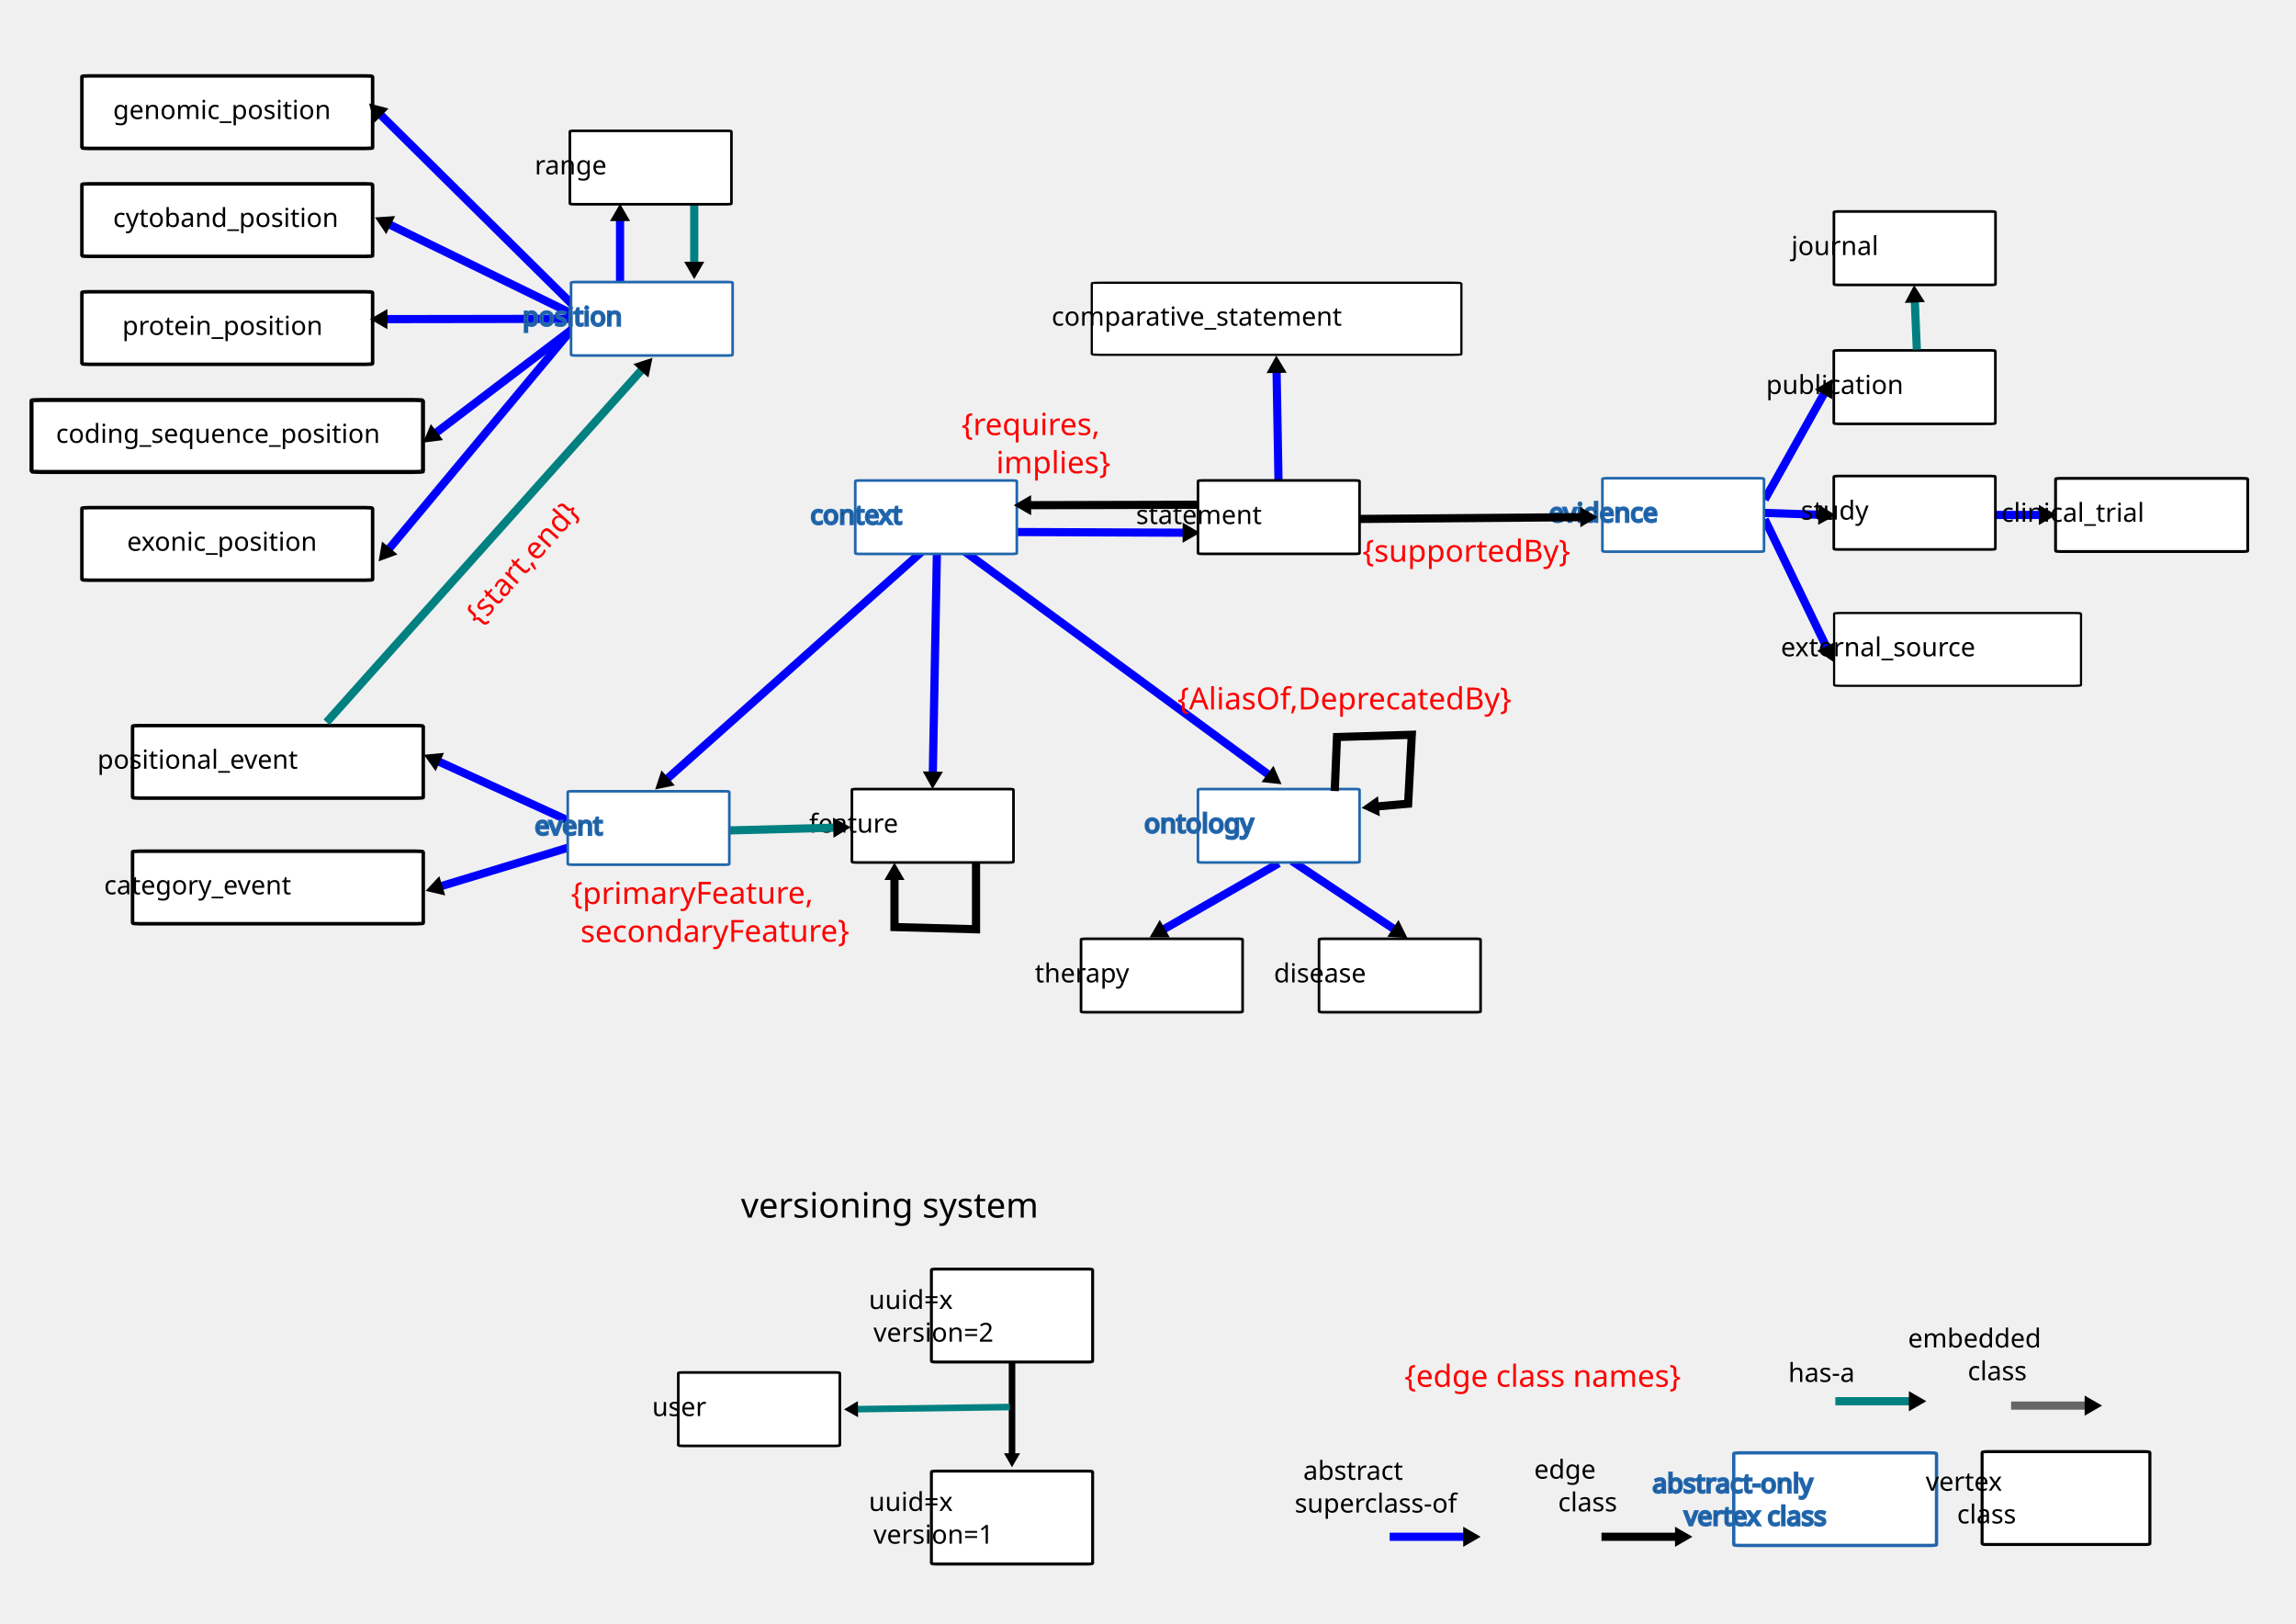
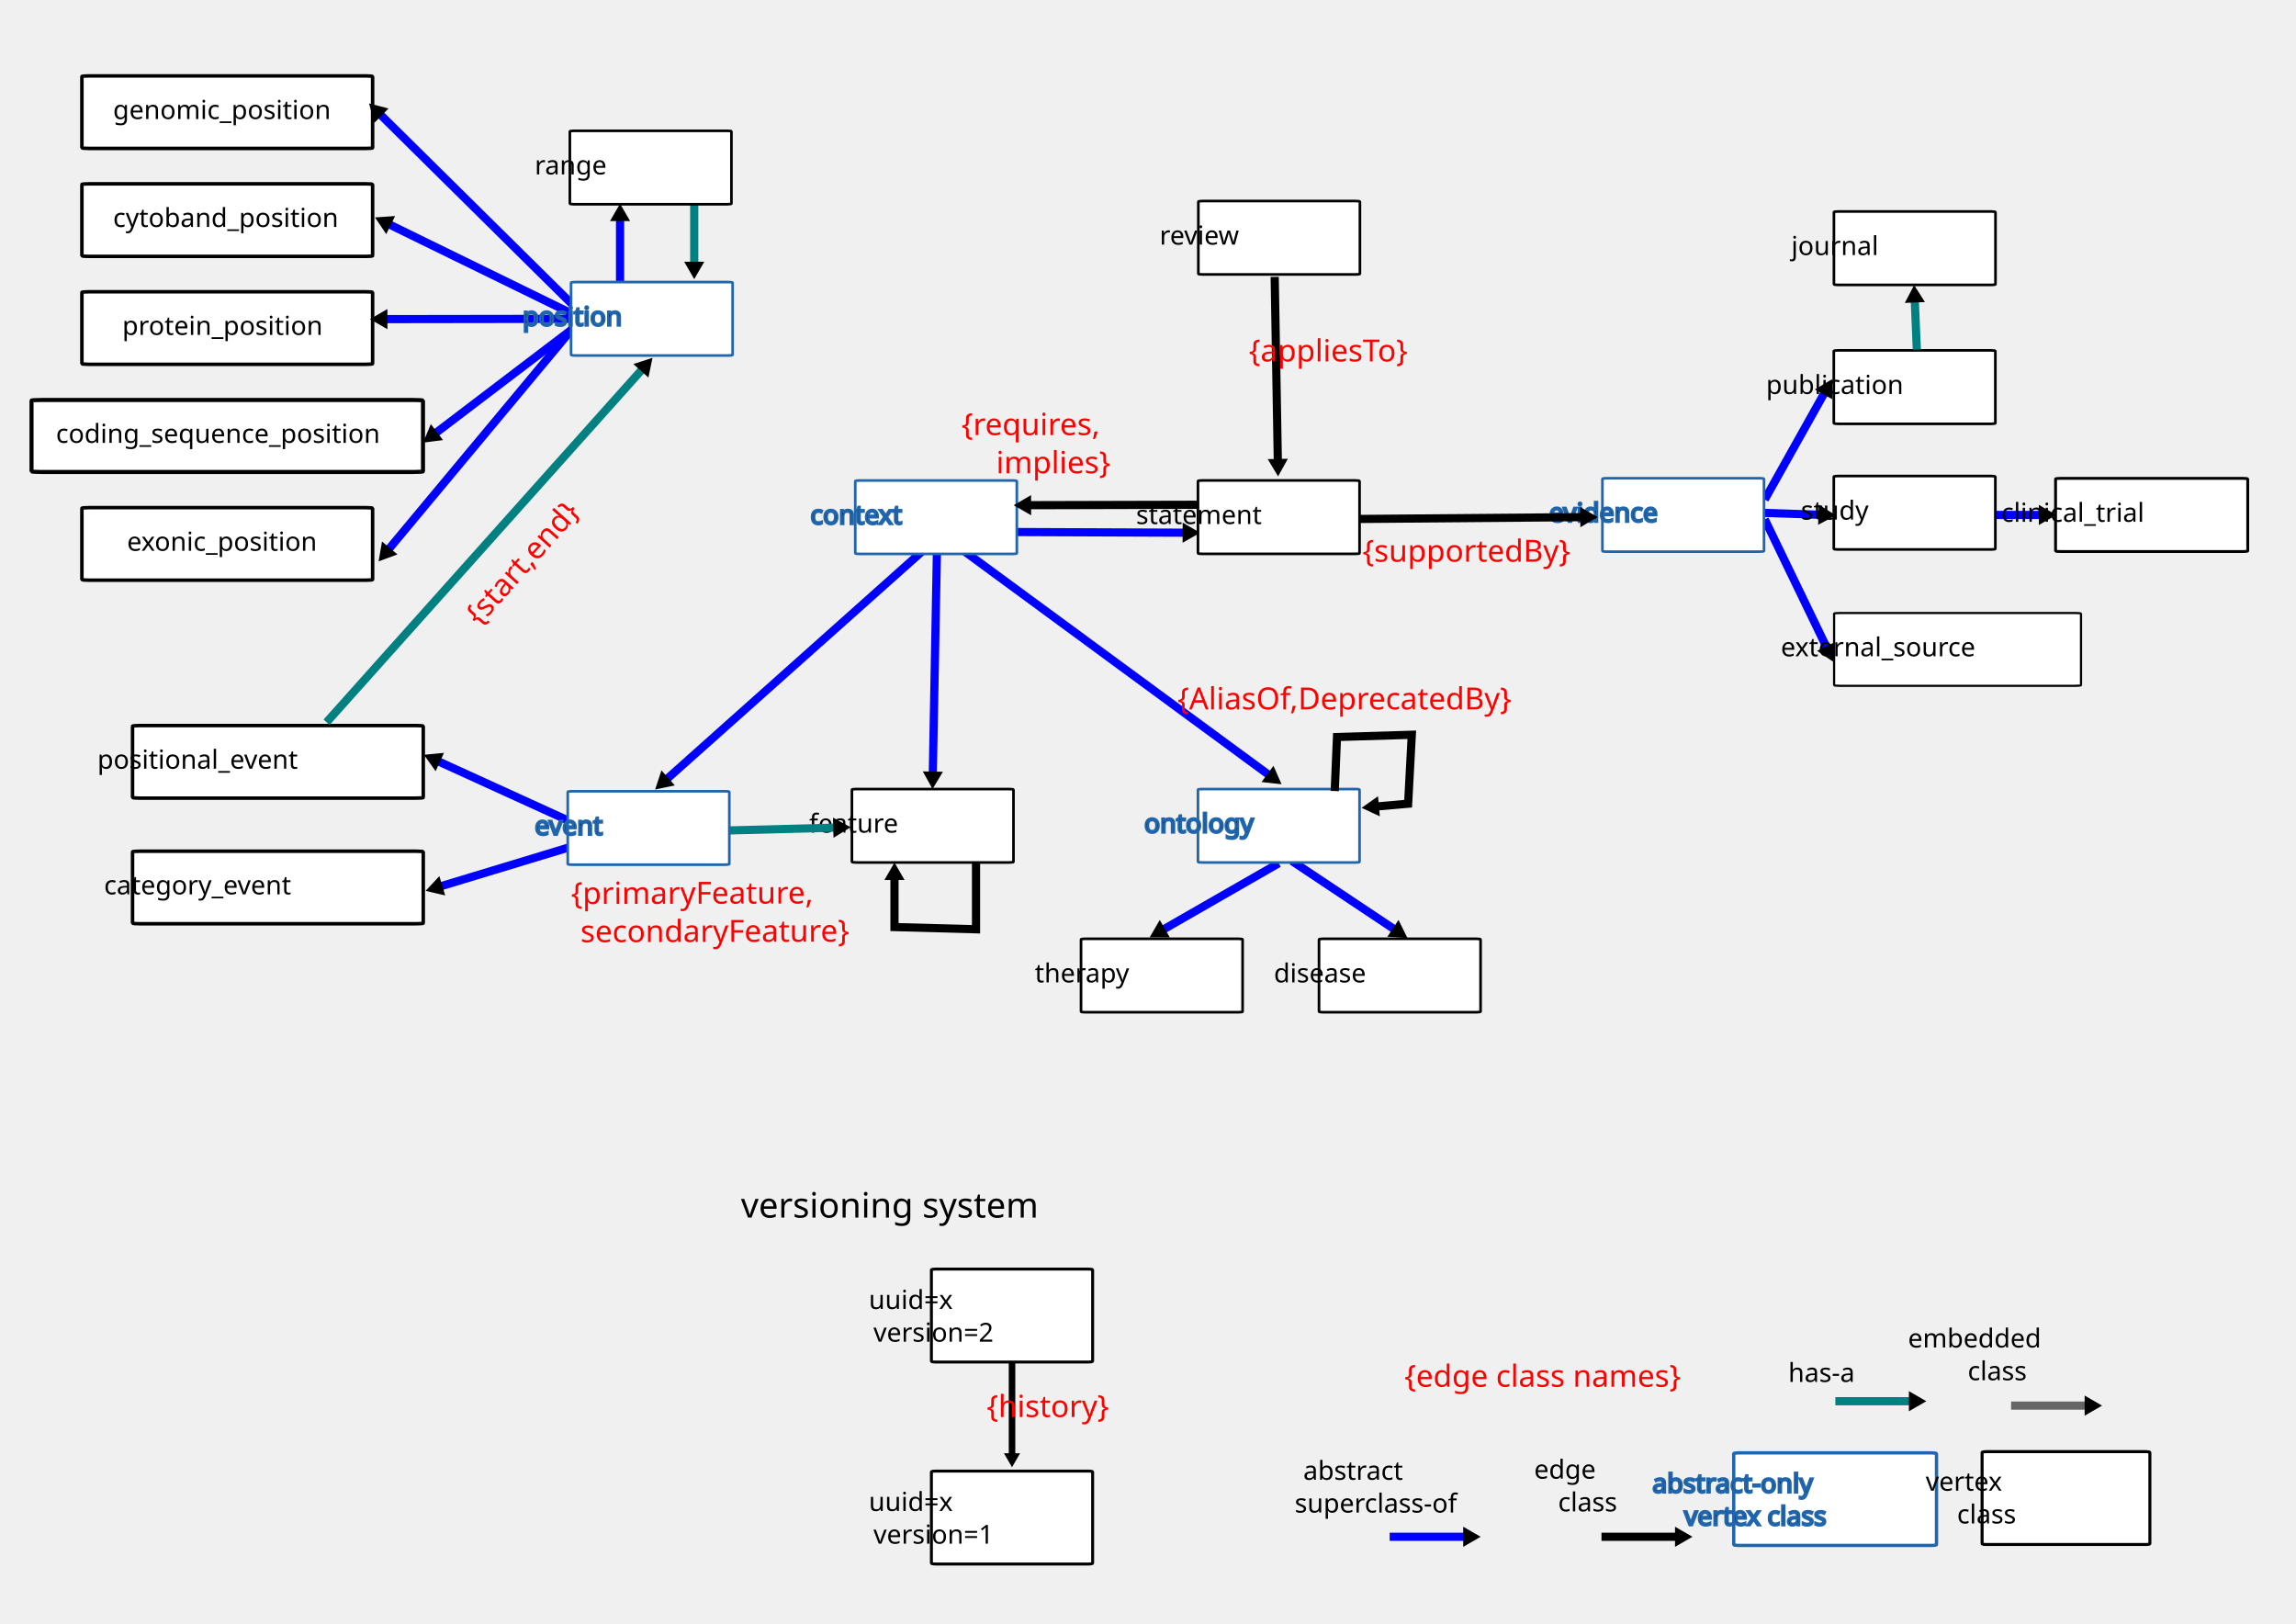
<svg xmlns="http://www.w3.org/2000/svg" width="1052.362" height="744.094" id="svg2" version="1.1">
  <defs id="defs4">
    <marker orient="auto" refY="0.0" refX="0.0" id="TriangleOutS" style="overflow:visible">
      <path id="path3941" d="M 5.77,0.0 L -2.88,5.0 L -2.88,-5.0 L 5.77,0.0 z " style="fill-rule:evenodd;stroke:#000000;stroke-width:1.0pt;marker-start:none" transform="scale(0.2)" />
    </marker>
    <marker orient="auto" refY="0.0" refX="0.0" id="SemiCircleIn" style="overflow:visible">
      <path id="path3971" d="M -0.375,-0.046 C -0.375,2.714 1.865,4.954 4.625,4.954 L 4.625,-5.046 C 1.865,-5.046 -0.375,-2.806 -0.375,-0.046 z " style="fill-rule:evenodd;stroke:#000000;stroke-width:1.0pt;marker-start:none;marker-end:none" transform="scale(0.6)" />
    </marker>
    <marker orient="auto" refY="0.0" refX="0.0" id="TriangleOutM" style="overflow:visible">
      <path id="path3938" d="M 5.77,0.0 L -2.88,5.0 L -2.88,-5.0 L 5.77,0.0 z " style="fill-rule:evenodd;stroke:#000000;stroke-width:1.0pt;marker-start:none" transform="scale(0.4)" />
    </marker>
    <marker orient="auto" refY="0.0" refX="0.0" id="Arrow1Mend" style="overflow:visible;">
      <path id="path3801" d="M 0.0,0.0 L 5.0,-5.0 L -12.5,0.0 L 5.0,5.0 L 0.0,0.0 z " style="fill-rule:evenodd;stroke:#000000;stroke-width:1.0pt;marker-start:none;" transform="scale(0.4) rotate(180) translate(10,0)" />
    </marker>
    <marker orient="auto" refY="0.0" refX="0.0" id="Arrow1Send" style="overflow:visible;">
      <path id="path3807" d="M 0.0,0.0 L 5.0,-5.0 L -12.5,0.0 L 5.0,5.0 L 0.0,0.0 z " style="fill-rule:evenodd;stroke:#000000;stroke-width:1.0pt;marker-start:none;" transform="scale(0.2) rotate(180) translate(6,0)" />
    </marker>
    <marker orient="auto" refY="0.0" refX="0.0" id="Arrow1Lend" style="overflow:visible;">
      <path id="path3795" d="M 0.0,0.0 L 5.0,-5.0 L -12.5,0.0 L 5.0,5.0 L 0.0,0.0 z " style="fill-rule:evenodd;stroke:#000000;stroke-width:1.0pt;marker-start:none;" transform="scale(0.8) rotate(180) translate(12.5,0)" />
    </marker>
    <marker orient="auto" refY="0" refX="0" id="TriangleOutS-6" style="overflow:visible">
      <path id="path3941-4" d="M 5.77,0 -2.88,5 -2.88,-5 5.77,0 z" style="fill-rule:evenodd;stroke:#000000;stroke-width:1pt;marker-start:none" transform="scale(0.2,0.2)" />
    </marker>
    <marker orient="auto" refY="0" refX="0" id="TriangleOutS-6-0" style="overflow:visible">
      <path id="path3941-4-9" d="M 5.77,0 -2.88,5 -2.88,-5 5.77,0 z" style="fill-rule:evenodd;stroke:#000000;stroke-width:1pt;marker-start:none" transform="scale(0.2,0.2)" />
    </marker>
    <marker orient="auto" refY="0" refX="0" id="TriangleOutS-6-4" style="overflow:visible">
      <path id="path3941-4-2" d="M 5.77,0 -2.88,5 -2.88,-5 5.77,0 z" style="fill-rule:evenodd;stroke:#000000;stroke-width:1pt;marker-start:none" transform="scale(0.2,0.2)" />
    </marker>
    <marker orient="auto" refY="0" refX="0" id="TriangleOutS-5" style="overflow:visible">
      <path id="path3941-9" d="M 5.77,0 -2.88,5 -2.88,-5 5.77,0 z" style="fill-rule:evenodd;stroke:#000000;stroke-width:1pt;marker-start:none" transform="scale(0.2,0.2)" />
    </marker>
    <marker orient="auto" refY="0" refX="0" id="marker9610" style="overflow:visible">
      <path id="path9612" d="M 5.77,0 -2.88,5 -2.88,-5 5.77,0 z" style="fill-rule:evenodd;stroke:#000000;stroke-width:1pt;marker-start:none" transform="scale(0.2,0.2)" />
    </marker>
    <marker orient="auto" refY="0" refX="0" id="TriangleOutS-1" style="overflow:visible">
      <path id="path3941-3" d="M 5.77,0 -2.88,5 -2.88,-5 5.77,0 z" style="fill-rule:evenodd;stroke:#000000;stroke-width:1pt;marker-start:none" transform="scale(0.2,0.2)" />
    </marker>
    <marker orient="auto" refY="0" refX="0" id="TriangleOutS-7" style="overflow:visible">
      <path id="path3941-1" d="M 5.77,0 -2.88,5 -2.88,-5 5.77,0 z" style="fill-rule:evenodd;stroke:#000000;stroke-width:1pt;marker-start:none" transform="scale(0.2,0.2)" />
    </marker>
  </defs>
  <g id="layer1" transform="translate(0,-308.2677)">
    <path style="fill:none;stroke:#000000;stroke-width:3.75;stroke-linecap:butt;stroke-linejoin:miter;stroke-miterlimit:4;stroke-opacity:1;stroke-dasharray:none;marker-end:url(#TriangleOutS-6)" d="M 447.357,695.738 447.357,734.124 409.982,733.113 409.982,708.87" id="path8508" />
    <path style="fill:none;stroke:#0000ff;stroke-width:3.75;stroke-linecap:butt;stroke-linejoin:miter;stroke-miterlimit:4;stroke-opacity:1;stroke-dasharray:none;marker-end:url(#TriangleOutS)" d="M 262.97,452.438 176.674,410.256" id="path3750" />
    <path style="fill:none;stroke:#0000ff;stroke-width:3.75;stroke-linecap:butt;stroke-linejoin:miter;stroke-miterlimit:4;stroke-opacity:1;stroke-dasharray:none;marker-end:url(#TriangleOutS)" d="M 269.873,453.342 198.152,507.89" id="path3752" />
    <path style="fill:none;stroke:#0000ff;stroke-width:3.75;stroke-linecap:butt;stroke-linejoin:miter;stroke-miterlimit:4;stroke-opacity:1;stroke-dasharray:none;marker-end:url(#TriangleOutS)" d="M 267.853,452.332 176.939,561.428" id="path3754" />
    <g id="g3622" transform="translate(-7.980412,-26.26383)">
      <rect ry="0.285" rx="3.342" y="369.309" x="45.518" height="33.25" width="133.25" id="rect2816" style="fill:#ffffff;fill-opacity:1;stroke:#000000;stroke-width:1.608;stroke-linejoin:round;stroke-miterlimit:4;stroke-opacity:1;stroke-dasharray:none;stroke-dashoffset:0" />
      <text id="text3590" y="389.077" x="59.804" style="font-size:40px;font-style:normal;font-weight:normal;fill:#000000;fill-opacity:1;stroke:none;font-family:sans;-inkscape-font-specification:sans" xml:space="preserve">
        <tspan style="font-size:12px" y="389.077" x="59.804" id="tspan3592">genomic_position</tspan>
      </text>
    </g>
    <g transform="translate(-7.980412,23.2004)" id="g3622-2">
      <rect ry="0.285" rx="3.342" y="369.309" x="45.518" height="33.25" width="133.25" id="rect2816-7" style="fill:#ffffff;fill-opacity:1;stroke:#000000;stroke-width:1.608;stroke-linejoin:round;stroke-miterlimit:4;stroke-opacity:1;stroke-dasharray:none;stroke-dashoffset:0" />
      <text id="text3590-4" y="389.077" x="59.804" style="font-size:40px;font-style:normal;font-weight:normal;fill:#000000;fill-opacity:1;stroke:none;font-family:sans;-inkscape-font-specification:sans" xml:space="preserve">
        <tspan style="font-size:12px" y="389.077" x="59.804" id="tspan3592-4">cytoband_position</tspan>
      </text>
    </g>
    <g transform="translate(-7.980412,72.66463)" id="g3622-2-7">
      <rect ry="0.285" rx="3.342" y="369.309" x="45.518" height="33.25" width="133.25" id="rect2816-7-2" style="fill:#ffffff;fill-opacity:1;stroke:#000000;stroke-width:1.608;stroke-linejoin:round;stroke-miterlimit:4;stroke-opacity:1;stroke-dasharray:none;stroke-dashoffset:0" />
      <text id="text3590-4-9" y="389.077" x="64.02" style="font-size:40px;font-style:normal;font-weight:normal;fill:#000000;fill-opacity:1;stroke:none;font-family:sans;-inkscape-font-specification:sans" xml:space="preserve">
        <tspan style="font-size:12px" y="389.077" x="64.02" id="tspan3592-4-3">protein_position</tspan>
      </text>
    </g>
    <g transform="translate(-31.1947,122.1289)" id="g3622-2-0">
      <rect ry="0.283" rx="4.5" y="369.434" x="45.644" height="32.999" width="179.427" id="rect2816-7-5" style="fill:#ffffff;fill-opacity:1;stroke:#000000;stroke-width:1.858;stroke-linejoin:round;stroke-miterlimit:4;stroke-opacity:1;stroke-dasharray:none;stroke-dashoffset:0" />
      <text id="text3590-4-3" y="389.077" x="56.839" style="font-size:40px;font-style:normal;font-weight:normal;fill:#000000;fill-opacity:1;stroke:none;font-family:sans;-inkscape-font-specification:sans" xml:space="preserve">
        <tspan style="font-size:12px" y="389.077" x="56.839" id="tspan3592-4-8">coding_sequence_position</tspan>
      </text>
    </g>
    <g transform="translate(-7.980412,171.5932)" id="g3622-2-5">
      <rect ry="0.285" rx="3.342" y="369.309" x="45.518" height="33.25" width="133.25" id="rect2816-7-1" style="fill:#ffffff;fill-opacity:1;stroke:#000000;stroke-width:1.608;stroke-linejoin:round;stroke-miterlimit:4;stroke-opacity:1;stroke-dasharray:none;stroke-dashoffset:0" />
      <text id="text3590-4-5" y="389.077" x="66.191" style="font-size:40px;font-style:normal;font-weight:normal;fill:#000000;fill-opacity:1;stroke:none;font-family:sans;-inkscape-font-specification:sans" xml:space="preserve">
        <tspan style="font-size:12px" y="389.077" x="66.191" id="tspan3592-4-5">exonic_position</tspan>
      </text>
    </g>
    <path style="fill:none;stroke:#0000ff;stroke-width:3.75;stroke-linecap:butt;stroke-linejoin:miter;stroke-miterlimit:4;stroke-opacity:1;stroke-dasharray:none;marker-end:url(#TriangleOutS)" d="M 266.022,454.383 C 174.907,454.515 174.907,454.515 174.907,454.515" id="path5169" />
    <path style="fill:none;stroke:#0000ff;stroke-width:3.75;stroke-linecap:butt;stroke-linejoin:miter;stroke-miterlimit:4;stroke-opacity:1;stroke-dasharray:none;marker-end:url(#TriangleOutS)" d="M 262.843,448.291 C 172.939,359.398 172.939,359.398 172.939,359.398" id="path5171" />
    <path style="fill:none;stroke:#0000ff;stroke-width:3.75;stroke-linecap:butt;stroke-linejoin:miter;stroke-miterlimit:4;stroke-opacity:1;stroke-dasharray:none;marker-end:url(#TriangleOutS)" d="M 284.198,443.29 284.198,406.924" id="path5947" />
    <path style="fill:#000000;stroke:#008080;stroke-width:3.75;stroke-linecap:butt;stroke-linejoin:miter;stroke-miterlimit:4;stroke-opacity:1;stroke-dasharray:none;marker-end:url(#TriangleOutS)" d="M 318.198,394.494 318.198,430.86" id="path5947-3" />
    <g id="g3622-7-7" transform="translate(215.875,-0.89134)">
      <rect ry="0.289" rx="1.857" y="369.108" x="45.317" height="33.651" width="74.052" id="rect2816-0-2" style="fill:#ffffff;fill-opacity:1;stroke:#000000;stroke-width:1.206;stroke-linejoin:round;stroke-miterlimit:4;stroke-opacity:1;stroke-dasharray:none;stroke-dashoffset:0" />
      <text id="text3590-6-3" y="389.077" x="82.106" style="font-size:40px;font-style:normal;font-weight:normal;fill:#000000;fill-opacity:1;stroke:none;font-family:sans;-inkscape-font-specification:sans" xml:space="preserve">
        <tspan style="font-size:12px;text-align:center;text-anchor:middle" y="389.077" x="82.106" id="tspan3592-5-5">range</tspan>
      </text>
    </g>
    <g id="g3622-7" transform="translate(216.4207,68.41828)" style="stroke:#2166ac">
      <rect ry="0.289" rx="1.857" y="369.108" x="45.317" height="33.651" width="74.052" id="rect2816-0" style="fill:#ffffff;fill-opacity:1;stroke:#2166ac;stroke-width:1.206;stroke-linejoin:round;stroke-miterlimit:4;stroke-opacity:1;stroke-dasharray:none;stroke-dashoffset:0" />
      <text id="text3590-6" y="389.077" x="82.314" style="font-size:40px;font-style:normal;font-weight:normal;fill:#000000;fill-opacity:1;stroke:#2166ac;font-family:sans;-inkscape-font-specification:sans" xml:space="preserve">
        <tspan style="font-size:12px;text-align:center;text-anchor:middle;stroke:#2166ac" y="389.077" x="82.314" id="tspan3592-5">position</tspan>
      </text>
    </g>
    <g id="g3622-7-9" transform="translate(345.1542,300.7534)">
      <rect ry="0.289" rx="1.857" y="369.108" x="45.317" height="33.651" width="74.052" id="rect2816-0-6" style="fill:#ffffff;fill-opacity:1;stroke:#000000;stroke-width:1.206;stroke-linejoin:round;stroke-miterlimit:4;stroke-opacity:1;stroke-dasharray:none;stroke-dashoffset:0" />
      <text id="text3590-6-9" y="389.077" x="82.513" style="font-size:40px;font-style:normal;font-weight:normal;fill:#000000;fill-opacity:1;stroke:none;font-family:sans;-inkscape-font-specification:sans" xml:space="preserve">
        <tspan style="font-size:12px;text-align:center;text-anchor:middle" y="389.077" x="82.513" id="tspan3592-5-2">feature</tspan>
      </text>
    </g>
-     <g id="g3622-7-9-6-1" transform="translate(265.5682,568.1149)">
-       <rect ry="0.289" rx="1.857" y="369.108" x="45.317" height="33.651" width="74.052" id="rect2816-0-6-8-4" style="fill:#ffffff;fill-opacity:1;stroke:#000000;stroke-width:1.206;stroke-linejoin:round;stroke-miterlimit:4;stroke-opacity:1;stroke-dasharray:none;stroke-dashoffset:0" />
-       <text id="text3590-6-9-5-6" y="389.077" x="82.159" style="font-size:40px;font-style:normal;font-weight:normal;fill:#000000;fill-opacity:1;stroke:none;font-family:sans;-inkscape-font-specification:sans" xml:space="preserve">
-         <tspan style="font-size:12px;text-align:center;text-anchor:middle" y="389.077" x="82.159" id="tspan3592-5-2-6-2">user</tspan>
-       </text>
-     </g>
    <g id="g3622-7-9-6-1-5-3-1" transform="translate(559.2457,369.3828)">
      <rect ry="0.289" rx="1.857" y="369.108" x="45.317" height="33.651" width="74.052" id="rect2816-0-6-8-4-2-0-8" style="fill:#ffffff;fill-opacity:1;stroke:#000000;stroke-width:1.206;stroke-linejoin:round;stroke-miterlimit:4;stroke-opacity:1;stroke-dasharray:none;stroke-dashoffset:0" />
      <text id="text3590-6-9-5-6-0-3-4" y="389.077" x="82.159" style="font-size:40px;font-style:normal;font-weight:normal;fill:#000000;fill-opacity:1;stroke:none;font-family:sans;-inkscape-font-specification:sans" xml:space="preserve">
        <tspan style="font-size:12px;text-align:center;text-anchor:middle" y="389.077" x="82.159" id="tspan3592-5-2-6-2-7-7-7">disease</tspan>
      </text>
    </g>
    <g id="g3622-7-9-6-1-5-3-3" transform="translate(450.1695,369.3828)">
      <rect ry="0.289" rx="1.857" y="369.108" x="45.317" height="33.651" width="74.052" id="rect2816-0-6-8-4-2-0-3" style="fill:#ffffff;fill-opacity:1;stroke:#000000;stroke-width:1.206;stroke-linejoin:round;stroke-miterlimit:4;stroke-opacity:1;stroke-dasharray:none;stroke-dashoffset:0" />
      <text id="text3590-6-9-5-6-0-3-8" y="389.077" x="82.159" style="font-size:40px;font-style:normal;font-weight:normal;fill:#000000;fill-opacity:1;stroke:none;font-family:sans;-inkscape-font-specification:sans" xml:space="preserve">
        <tspan style="font-size:12px;text-align:center;text-anchor:middle" y="389.077" x="82.159" id="tspan3592-5-2-6-2-7-7-71">therapy</tspan>
-       </text>
-     </g>
-     <g id="g3622-7-9-6-1-5-4-6" transform="translate(498.2126,68.41829)">
-       <rect ry="0.284" rx="4.249" y="369.409" x="2.199" height="33.05" width="169.415" id="rect2816-0-6-8-4-2-7-8" style="fill:#ffffff;fill-opacity:1;stroke:#000000;stroke-width:1;stroke-linejoin:round;stroke-miterlimit:4;stroke-opacity:1;stroke-dasharray:none;stroke-dashoffset:0" />
-       <text id="text3590-6-9-5-6-0-9-0" y="389.077" x="86.722" style="font-size:40px;font-style:normal;font-weight:normal;fill:#000000;fill-opacity:1;stroke:none;font-family:sans;-inkscape-font-specification:sans" xml:space="preserve">
-         <tspan style="font-size:12px;text-align:center;text-anchor:middle" y="389.077" x="86.722" id="tspan3592-5-2-6-2-7-8-1">comparative_statement</tspan>
      </text>
    </g>
    <path style="fill:none;stroke:#0000ff;stroke-width:3.75;stroke-linecap:butt;stroke-linejoin:miter;stroke-miterlimit:4;stroke-opacity:1;stroke-dasharray:none;marker-end:url(#TriangleOutS-6)" d="M 806.848,543.245 836.142,544.255" id="path6603" />
    <path style="fill:none;stroke:#0000ff;stroke-width:3.75;stroke-linecap:butt;stroke-linejoin:miter;stroke-miterlimit:4;stroke-opacity:1;stroke-dasharray:none;marker-end:url(#TriangleOutS-6)" d="M 808.868,537.184 837.153,486.677" id="path6605" />
    <path style="fill:none;stroke:#0000ff;stroke-width:3.75;stroke-linecap:butt;stroke-linejoin:miter;stroke-miterlimit:4;stroke-opacity:1;stroke-dasharray:none;marker-end:url(#TriangleOutS-6)" d="M 808.868,546.276 838.163,606.885" id="path6607" />
    <path style="fill:none;stroke:#0000ff;stroke-width:3.75;stroke-linecap:butt;stroke-linejoin:miter;stroke-miterlimit:4;stroke-opacity:1;stroke-dasharray:none;marker-end:url(#TriangleOutS-6)" d="M 911.904,544.255 937.158,544.255" id="path6609" />
    <g id="g3622-7-9-6-1-5-4-8-8" transform="translate(795.1949,99.73302)">
      <rect ry="0.289" rx="1.857" y="369.108" x="45.317" height="33.651" width="74.052" id="rect2816-0-6-8-4-2-7-4-3" style="fill:#ffffff;fill-opacity:1;stroke:#000000;stroke-width:1.206;stroke-linejoin:round;stroke-miterlimit:4;stroke-opacity:1;stroke-dasharray:none;stroke-dashoffset:0" />
      <text id="text3590-6-9-5-6-0-9-6-5" y="389.077" x="82.159" style="font-size:40px;font-style:normal;font-weight:normal;fill:#000000;fill-opacity:1;stroke:none;font-family:sans;-inkscape-font-specification:sans" xml:space="preserve">
        <tspan style="font-size:12px;text-align:center;text-anchor:middle" y="389.077" x="82.159" id="tspan3592-5-2-6-2-7-8-9-0">publication</tspan>
      </text>
    </g>
    <g id="g3622-7-9-6-1-5-4-8-8-6" transform="translate(795.1949,157.3117)">
      <rect ry="0.289" rx="1.857" y="369.108" x="45.317" height="33.651" width="74.052" id="rect2816-0-6-8-4-2-7-4-3-0" style="fill:#ffffff;fill-opacity:1;stroke:#000000;stroke-width:1.206;stroke-linejoin:round;stroke-miterlimit:4;stroke-opacity:1;stroke-dasharray:none;stroke-dashoffset:0" />
      <text id="text3590-6-9-5-6-0-9-6-5-4" y="389.077" x="82.159" style="font-size:40px;font-style:normal;font-weight:normal;fill:#000000;fill-opacity:1;stroke:none;font-family:sans;-inkscape-font-specification:sans" xml:space="preserve">
        <tspan style="font-size:12px;text-align:center;text-anchor:middle" y="389.077" x="82.159" id="tspan3592-5-2-6-2-7-8-9-0-3">study</tspan>
      </text>
    </g>
    <g id="g3622-7-9-6-1-5-4-8-8-8" transform="translate(904.2711,158.3219)">
      <rect ry="0.288" rx="2.209" y="369.161" x="37.887" height="33.544" width="88.087" id="rect2816-0-6-8-4-2-7-4-3-8" style="fill:#ffffff;fill-opacity:1;stroke:#000000;stroke-width:1.313;stroke-linejoin:round;stroke-miterlimit:4;stroke-opacity:1;stroke-dasharray:none;stroke-dashoffset:0" />
      <text id="text3590-6-9-5-6-0-9-6-5-8" y="389.077" x="82.159" style="font-size:40px;font-style:normal;font-weight:normal;fill:#000000;fill-opacity:1;stroke:none;font-family:sans;-inkscape-font-specification:sans" xml:space="preserve">
        <tspan style="font-size:12px;text-align:center;text-anchor:middle" y="389.077" x="82.159" id="tspan3592-5-2-6-2-7-8-9-0-1">clinical_trial</tspan>
      </text>
    </g>
    <g id="g3622-7-9-6-1-5-4-8-8-4" transform="translate(795.1949,219.9412)">
      <rect ry="0.286" rx="2.838" y="369.247" x="45.456" height="33.373" width="113.17" id="rect2816-0-6-8-4-2-7-4-3-2" style="fill:#ffffff;fill-opacity:1;stroke:#000000;stroke-width:1;stroke-linejoin:round;stroke-miterlimit:4;stroke-opacity:1;stroke-dasharray:none;stroke-dashoffset:0" />
      <text id="text3590-6-9-5-6-0-9-6-5-7" y="389.077" x="102.018" style="font-size:40px;font-style:normal;font-weight:normal;fill:#000000;fill-opacity:1;stroke:none;font-family:sans;-inkscape-font-specification:sans" xml:space="preserve">
        <tspan style="font-size:12px;text-align:center;text-anchor:middle" y="389.077" x="102.018" id="tspan3592-5-2-6-2-7-8-9-0-6">external_source</tspan>
      </text>
    </g>
    <g id="g3622-7-9-6-1-5-4-8" transform="translate(689.1492,158.3219)" style="stroke:#2166ac">
      <rect ry="0.289" rx="1.857" y="369.108" x="45.317" height="33.651" width="74.052" id="rect2816-0-6-8-4-2-7-4" style="fill:#ffffff;fill-opacity:1;stroke:#2166ac;stroke-width:1.206;stroke-linejoin:round;stroke-miterlimit:4;stroke-opacity:1;stroke-dasharray:none;stroke-dashoffset:0" />
      <text id="text3590-6-9-5-6-0-9-6" y="389.077" x="82.159" style="font-size:40px;font-style:normal;font-weight:normal;fill:#000000;fill-opacity:1;stroke:#2166ac;font-family:sans;-inkscape-font-specification:sans" xml:space="preserve">
        <tspan style="font-size:12px;text-align:center;text-anchor:middle;stroke:#2166ac" y="389.077" x="82.159" id="tspan3592-5-2-6-2-7-8-9">evidence</tspan>
      </text>
    </g>
    <path style="fill:none;stroke:#0000ff;stroke-width:3.75;stroke-linecap:butt;stroke-linejoin:miter;stroke-miterlimit:4;stroke-opacity:1;stroke-dasharray:none;marker-end:url(#TriangleOutS-6)" d="M 462.875,552.069 544.721,552.398" id="path7019" />
    <g id="g3622-7-9-6-7" transform="translate(44.81951,329.0377)">
      <rect ry="0.285" rx="3.342" y="369.309" x="15.932" height="33.25" width="133.25" id="rect2816-0-6-8-3" style="fill:#ffffff;fill-opacity:1;stroke:#000000;stroke-width:1.608;stroke-linejoin:round;stroke-miterlimit:4;stroke-opacity:1;stroke-dasharray:none;stroke-dashoffset:0" />
      <text id="text3590-6-9-5-4" y="389.077" x="82.159" style="font-size:40px;font-style:normal;font-weight:normal;fill:#000000;fill-opacity:1;stroke:none;font-family:sans;-inkscape-font-specification:sans" xml:space="preserve">
        <tspan style="font-size:12px;text-align:center;text-anchor:middle" y="389.077" x="82.159" id="tspan3592-5-2-6-3">category_event</tspan>
      </text>
    </g>
    <path style="fill:#0000ff;stroke:#0000ff;stroke-width:3.75;stroke-linecap:butt;stroke-linejoin:miter;stroke-miterlimit:4;stroke-opacity:1;stroke-dasharray:none;marker-start:none;marker-end:url(#TriangleOutS-6)" d="M 267.853,687.697 199.162,656.382" id="path7279" />
    <path style="fill:#0000ff;stroke:#0000ff;stroke-width:3.75;stroke-linecap:butt;stroke-linejoin:miter;stroke-miterlimit:4;stroke-opacity:1;stroke-dasharray:none;marker-start:none;marker-end:url(#TriangleOutS-6)" d="M 266.843,694.768 200.173,714.971" id="path7281" />
    <g id="g3622-7-9-6-7-3" transform="translate(44.81951,271.459)">
      <rect ry="0.285" rx="3.342" y="369.309" x="15.932" height="33.25" width="133.25" id="rect2816-0-6-8-3-3" style="fill:#ffffff;fill-opacity:1;stroke:#000000;stroke-width:1.608;stroke-linejoin:round;stroke-miterlimit:4;stroke-opacity:1;stroke-dasharray:none;stroke-dashoffset:0" />
      <text id="text3590-6-9-5-4-8" y="389.077" x="82.159" style="font-size:40px;font-style:normal;font-weight:normal;fill:#000000;fill-opacity:1;stroke:none;font-family:sans;-inkscape-font-specification:sans" xml:space="preserve">
        <tspan style="font-size:12px;text-align:center;text-anchor:middle" y="389.077" x="82.159" id="tspan3592-5-2-6-3-9">positional_event</tspan>
      </text>
    </g>
    <path style="fill:none;stroke:#0000ff;stroke-width:3.75;stroke-linecap:butt;stroke-linejoin:miter;stroke-miterlimit:4;stroke-opacity:1;stroke-dasharray:none;marker-end:url(#TriangleOutS-6)" d="M 425.477,558.438 304.259,666.525" id="path7900" />
    <path style="fill:none;stroke:#0000ff;stroke-width:3.75;stroke-linecap:butt;stroke-linejoin:miter;stroke-miterlimit:4;stroke-opacity:1;stroke-dasharray:none;marker-end:url(#TriangleOutS-6)" d="M 429.538,555.428 427.518,664.525" id="path7902" />
    <path style="fill:none;stroke:#0000ff;stroke-width:3.75;stroke-linecap:butt;stroke-linejoin:miter;stroke-miterlimit:4;stroke-opacity:1;stroke-dasharray:none;marker-end:url(#TriangleOutS-6)" d="M 438.65,558.438 583.102,664.504" id="path7906" />
    <path style="fill:none;stroke:#0000ff;stroke-width:3.75;stroke-linecap:butt;stroke-linejoin:miter;stroke-miterlimit:4;stroke-opacity:1;stroke-dasharray:none;marker-end:url(#TriangleOutS-6)" d="M 586.112,703.86 531.564,735.174" id="path7908" />
    <path style="fill:none;stroke:#0000ff;stroke-width:3.75;stroke-linecap:butt;stroke-linejoin:miter;stroke-miterlimit:4;stroke-opacity:1;stroke-dasharray:none;marker-end:url(#TriangleOutS-6)" d="M 592.173,702.849 640.66,735.174" id="path7910" />
    <g id="g3622-7-9-6-1-5-3" transform="translate(503.7685,300.7534)" style="stroke:#2166ac">
      <rect ry="0.289" rx="1.857" y="369.108" x="45.317" height="33.651" width="74.052" id="rect2816-0-6-8-4-2-0" style="fill:#ffffff;fill-opacity:1;stroke:#2166ac;stroke-width:1.206;stroke-linejoin:round;stroke-miterlimit:4;stroke-opacity:1;stroke-dasharray:none;stroke-dashoffset:0" />
      <text id="text3590-6-9-5-6-0-3" y="389.077" x="82.159" style="font-size:40px;font-style:normal;font-weight:normal;fill:#000000;fill-opacity:1;stroke:#2166ac;font-family:sans;-inkscape-font-specification:sans" xml:space="preserve">
        <tspan style="font-size:12px;text-align:center;text-anchor:middle;stroke:#2166ac" y="389.077" x="82.159" id="tspan3592-5-2-6-2-7-7">ontology</tspan>
      </text>
    </g>
    <g id="g3622-7-9-6-1-5" transform="translate(346.6898,159.3523)" style="stroke:#2166ac">
      <rect ry="0.289" rx="1.857" y="369.108" x="45.317" height="33.651" width="74.052" id="rect2816-0-6-8-4-2" style="fill:#ffffff;fill-opacity:1;stroke:#2166ac;stroke-width:1.206;stroke-linejoin:round;stroke-miterlimit:4;stroke-opacity:1;stroke-dasharray:none;stroke-dashoffset:0" />
      <text id="text3590-6-9-5-6-0" y="389.077" x="82.159" style="font-size:40px;font-style:normal;font-weight:normal;fill:#000000;fill-opacity:1;stroke:#2166ac;font-family:sans;-inkscape-font-specification:sans" xml:space="preserve">
        <tspan style="font-size:12px;text-align:center;text-anchor:middle;stroke:#2166ac" y="389.077" x="82.159" id="tspan3592-5-2-6-2-7">context</tspan>
      </text>
    </g>
-     <path style="fill:none;stroke:#0000ff;stroke-width:3.75;stroke-linecap:butt;stroke-linejoin:miter;stroke-miterlimit:4;stroke-opacity:1;stroke-dasharray:none;marker-end:url(#TriangleOutS-6)" d="M 586.092,534.093 585.081,476.514" id="path8108" />
    <path style="fill:none;stroke:#000000;stroke-width:3.75;stroke-linecap:butt;stroke-linejoin:miter;stroke-miterlimit:4;stroke-opacity:1;stroke-dasharray:none;marker-end:url(#TriangleOutS-6)" d="M 618.804,546.121 726.971,545.25" id="path8308" />
    <path style="fill:none;stroke:#000000;stroke-width:3.75;stroke-linecap:butt;stroke-linejoin:miter;stroke-miterlimit:4;stroke-opacity:1;stroke-dasharray:none;marker-end:url(#TriangleOutS-6)" d="M 549.754,539.583 469.946,539.785" id="path8310" />
    <g id="g3622-7-9-6-1-5-4" transform="translate(503.7685,159.332)">
      <rect ry="0.289" rx="1.857" y="369.108" x="45.317" height="33.651" width="74.052" id="rect2816-0-6-8-4-2-7" style="fill:#ffffff;fill-opacity:1;stroke:#000000;stroke-width:1.206;stroke-linejoin:round;stroke-miterlimit:4;stroke-opacity:1;stroke-dasharray:none;stroke-dashoffset:0" />
      <text id="text3590-6-9-5-6-0-9" y="389.077" x="82.159" style="font-size:40px;font-style:normal;font-weight:normal;fill:#000000;fill-opacity:1;stroke:none;font-family:sans;-inkscape-font-specification:sans" xml:space="preserve">
        <tspan style="font-size:12px;text-align:center;text-anchor:middle" y="389.077" x="82.159" id="tspan3592-5-2-6-2-7-8">statement</tspan>
      </text>
    </g>
    <path style="fill:none;stroke:#000000;stroke-width:3;stroke-linecap:butt;stroke-linejoin:miter;stroke-miterlimit:4;stroke-opacity:1;stroke-dasharray:none;marker-end:url(#TriangleOutS-6-4)" d="M 463.856,929.931 463.856,976.398" id="path8888" />
    <g id="g3622-7-9-6-1-0" transform="matrix(1.078103,0,0,1.347297,133.4589,319.2528)">
      <text id="text3590-6-9-5-6-02" y="389.077" x="82.159" style="font-size:40px;font-style:normal;font-weight:normal;fill:#000000;fill-opacity:1;stroke:none;font-family:sans;-inkscape-font-specification:sans" xml:space="preserve">
        <tspan style="font-size:12px;text-align:center;text-anchor:middle" y="389.077" x="82.159" id="tspan3592-5-2-6-2-5" />
      </text>
    </g>
    <g id="g3622-7-9-6-1-5-4-3" transform="translate(381.5124,529.7534)">
      <rect ry="0.365" rx="1.853" y="360.091" x="45.392" height="42.593" width="73.903" id="rect2816-0-6-8-4-2-7-7" style="fill:#ffffff;fill-opacity:1;stroke:#000000;stroke-width:1.355;stroke-linejoin:round;stroke-miterlimit:4;stroke-opacity:1;stroke-dasharray:none;stroke-dashoffset:0" />
      <text id="text3590-6-9-5-6-0-9-9" y="378.362" x="82.756" style="font-size:40px;font-style:normal;font-weight:normal;fill:#000000;fill-opacity:1;stroke:none;font-family:sans;-inkscape-font-specification:sans" xml:space="preserve">
        <tspan style="font-size:12px;text-align:center;text-anchor:middle" y="378.362" x="82.756" id="tspan3592-5-2-6-2-7-8-7">uuid=x</tspan>
        <tspan style="font-size:12px;text-align:center;text-anchor:middle" y="393.362" x="82.756" id="tspan9121">version=2</tspan>
      </text>
    </g>
    <g id="g3622-7-9-6-1-5-4-3-0" transform="translate(381.5124,622.3245)">
      <rect ry="0.365" rx="1.853" y="360.091" x="45.392" height="42.593" width="73.903" id="rect2816-0-6-8-4-2-7-7-1" style="fill:#ffffff;fill-opacity:1;stroke:#000000;stroke-width:1.355;stroke-linejoin:round;stroke-miterlimit:4;stroke-opacity:1;stroke-dasharray:none;stroke-dashoffset:0" />
      <text id="text3590-6-9-5-6-0-9-9-9" y="378.362" x="82.756" style="font-size:40px;font-style:normal;font-weight:normal;fill:#000000;fill-opacity:1;stroke:none;font-family:sans;-inkscape-font-specification:sans" xml:space="preserve">
        <tspan style="font-size:12px;text-align:center;text-anchor:middle" y="378.362" x="82.756" id="tspan3592-5-2-6-2-7-8-7-5">uuid=x</tspan>
        <tspan style="font-size:12px;text-align:center;text-anchor:middle" y="393.362" x="82.756" id="tspan9121-0">version=1</tspan>
      </text>
    </g>
-     <path style="fill:none;stroke:#008080;stroke-width:3;stroke-linecap:butt;stroke-linejoin:miter;stroke-miterlimit:4;stroke-opacity:1;stroke-dasharray:none;marker-end:url(#TriangleOutS-6-4)" d="M 462.846,953.063 391.125,954.073" id="path9157" />
    <text xml:space="preserve" style="font-size:40px;font-style:normal;font-weight:normal;fill:#000000;fill-opacity:1;stroke:none;font-family:sans;-inkscape-font-specification:sans" x="339.607" y="866.25" id="text9359">
      <tspan id="tspan9361" x="339.607" y="866.25" style="font-size:16px">versioning system</tspan>
    </text>
    <g id="g3622-7-9-6-1-5-4-8-8-7" transform="translate(795.2559,36.0731)">
      <rect ry="0.289" rx="1.857" y="369.108" x="45.317" height="33.651" width="74.052" id="rect2816-0-6-8-4-2-7-4-3-84" style="fill:#ffffff;fill-opacity:1;stroke:#000000;stroke-width:1.206;stroke-linejoin:round;stroke-miterlimit:4;stroke-opacity:1;stroke-dasharray:none;stroke-dashoffset:0" />
      <text id="text3590-6-9-5-6-0-9-6-5-9" y="389.077" x="82.159" style="font-size:40px;font-style:normal;font-weight:normal;fill:#000000;fill-opacity:1;stroke:none;font-family:sans;-inkscape-font-specification:sans" xml:space="preserve">
        <tspan style="font-size:12px;text-align:center;text-anchor:middle" y="389.077" x="82.159" id="tspan3592-5-2-6-2-7-8-9-0-65">journal</tspan>
      </text>
    </g>
    <path style="fill:none;stroke:#008080;stroke-width:3.75;stroke-linecap:butt;stroke-linejoin:miter;stroke-miterlimit:4;stroke-opacity:1;stroke-dasharray:none;marker-end:url(#TriangleOutS-6-4)" d="M 878.569,468.474 877.559,444.23" id="path9394" />
    <path style="fill:none;stroke:#0000ff;stroke-width:3.75;stroke-linecap:butt;stroke-linejoin:miter;stroke-miterlimit:4;stroke-opacity:1;stroke-dasharray:none;marker-end:url(#TriangleOutS)" d="M 636.951,1012.528 673.316,1012.528" id="path5947-8" />
    <path style="fill:#008080;stroke:#008080;stroke-width:3.75;stroke-linecap:butt;stroke-linejoin:miter;stroke-miterlimit:4;stroke-opacity:1;stroke-dasharray:none;marker-end:url(#TriangleOutS)" d="M 841.231,950.405 877.597,950.405" id="path5947-3-5" />
    <text xml:space="preserve" style="font-size:40px;font-style:normal;font-weight:normal;fill:#000000;fill-opacity:1;stroke:none;font-family:sans;-inkscape-font-specification:sans" x="860.889" y="941.552" id="text9635">
      <tspan id="tspan9637" x="860.889" y="941.552" style="font-size:12px;text-align:center;text-anchor:middle">has-a</tspan>
    </text>
    <text xml:space="preserve" style="font-size:40px;font-style:normal;font-weight:normal;fill:#000000;fill-opacity:1;stroke:none;font-family:sans;-inkscape-font-specification:sans" x="656.609" y="986.409" id="text9635-8">
      <tspan id="tspan9637-8" x="656.609" y="986.409" style="font-size:12px;text-align:center;text-anchor:middle">abstract</tspan>
      <tspan x="656.609" y="1001.409" style="font-size:12px;text-align:center;text-anchor:middle" id="tspan9664">superclass-of</tspan>
    </text>
    <path style="fill:#008080;stroke:#000000;stroke-width:3.75;stroke-linecap:butt;stroke-linejoin:miter;stroke-miterlimit:4;stroke-opacity:1;stroke-dasharray:none;marker-end:url(#TriangleOutS)" d="M 734.037,1012.528 770.403,1012.528" id="path5947-3-5-3" />
    <text xml:space="preserve" style="font-size:40px;font-style:normal;font-weight:normal;fill:#000000;fill-opacity:1;stroke:none;font-family:sans;-inkscape-font-specification:sans" x="753.695" y="985.877" id="text9635-9">
      <tspan id="tspan9637-3" x="753.695" y="985.877" style="font-size:12px;text-align:center;text-anchor:middle">edge</tspan>
      <tspan x="753.695" y="1000.877" style="font-size:12px;text-align:center;text-anchor:middle" id="tspan9700">class</tspan>
    </text>
    <g id="g3622-7-9-6-1-5-7" transform="translate(749.1797,613.9007)" style="stroke:#2166ac">
      <rect ry="0.364" rx="2.331" y="360.172" x="45.473" height="42.432" width="92.934" id="rect2816-0-6-8-4-2-6" style="fill:#ffffff;fill-opacity:1;stroke:#2166ac;stroke-width:1.517;stroke-linejoin:round;stroke-miterlimit:4;stroke-opacity:1;stroke-dasharray:none;stroke-dashoffset:0" />
      <text id="text3590-6-9-5-6-0-2" y="378.362" x="91.758" style="font-size:40px;font-style:normal;font-weight:normal;fill:#000000;fill-opacity:1;stroke:#2166ac;font-family:sans;-inkscape-font-specification:sans" xml:space="preserve">
        <tspan style="font-size:12px;text-align:center;text-anchor:middle;stroke:#2166ac" y="378.362" x="91.758" id="tspan3592-5-2-6-2-7-1">abstract-only</tspan>
        <tspan style="font-size:12px;text-align:center;text-anchor:middle;stroke:#2166ac" y="393.362" x="91.758" id="tspan9733">vertex class</tspan>
      </text>
    </g>
    <g id="g3622-7-9-6-1-5-7-3" transform="translate(863.0808,613.3956)" style="stroke:#2166ac">
      <rect ry="0.365" rx="1.929" y="360.105" x="45.405" height="42.567" width="76.907" id="rect2816-0-6-8-4-2-6-6" style="fill:#ffffff;fill-opacity:1;stroke:#000000;stroke-width:1.382;stroke-linejoin:round;stroke-miterlimit:4;stroke-opacity:1;stroke-dasharray:none;stroke-dashoffset:0" />
      <text id="text3590-6-9-5-6-0-2-1" y="378.016" x="83.876" style="font-size:40px;font-style:normal;font-weight:normal;fill:#000000;fill-opacity:1;stroke:none;font-family:sans;-inkscape-font-specification:sans" xml:space="preserve">
        <tspan style="font-size:12px;text-align:center;text-anchor:middle;fill:#000000;stroke:none" y="378.016" x="83.876" id="tspan9733-8">vertex</tspan>
        <tspan style="font-size:12px;text-align:center;text-anchor:middle;fill:#000000;stroke:none" y="393.016" x="83.876" id="tspan9771">class</tspan>
      </text>
    </g>
    <path style="fill:#008080;stroke:#008080;stroke-width:3.75;stroke-linecap:butt;stroke-linejoin:miter;stroke-miterlimit:4;stroke-opacity:1;stroke-dasharray:none;marker-end:url(#TriangleOutS-1)" d="M 149.682,639.252 295.526,476.207" id="path11543" />
    <text xml:space="preserve" style="font-size:40px;font-style:normal;font-weight:normal;fill:#000000;fill-opacity:1;stroke:none;font-family:sans;-inkscape-font-specification:sans" x="-298.457" y="560.13" id="text11751-0" transform="matrix(0.6653274,-0.7465517,0.7465517,0.6653274,0,0)">
      <tspan id="tspan11753-6" x="-298.457" y="560.13" style="font-size:14px;fill:#ff0000">{start,end}</tspan>
    </text>
    <text xml:space="preserve" style="font-size:40px;font-style:normal;font-weight:normal;fill:#000000;fill-opacity:1;stroke:none;font-family:sans;-inkscape-font-specification:sans" x="643.714" y="943.791" id="text11780">
      <tspan id="tspan11782" x="643.714" y="943.791" style="font-size:14px;fill:#ff0000">{edge class names}</tspan>
    </text>
    <text xml:space="preserve" style="font-size:40px;font-style:normal;font-weight:normal;fill:#000000;fill-opacity:1;stroke:none;font-family:sans;-inkscape-font-specification:sans" x="624.497" y="565.682" id="text11784-0">
      <tspan id="tspan11786-9" x="624.497" y="565.682" style="font-size:14px;fill:#ff0000">{supportedBy}</tspan>
    </text>
    <text xml:space="preserve" style="font-size:40px;font-style:normal;font-weight:normal;fill:#000000;fill-opacity:1;stroke:none;font-family:sans;-inkscape-font-specification:sans" x="508.818" y="507.653" id="text11784-0-4">
      <tspan id="tspan11786-9-3" x="508.818" y="507.653" style="font-size:14px;text-align:center;text-anchor:middle;fill:#ff0000">{requires,</tspan>
      <tspan x="508.818" y="525.153" style="font-size:14px;text-align:center;text-anchor:middle;fill:#ff0000" id="tspan11838">implies}</tspan>
    </text>
    <path style="fill:none;stroke:#000000;stroke-width:3.75;stroke-linecap:butt;stroke-linejoin:miter;stroke-miterlimit:4;stroke-opacity:1;stroke-dasharray:none;marker-end:url(#TriangleOutS-1)" d="M 611.767,670.775 612.803,646.018 647.09,644.987 645.411,676.567 629.375,677.996" id="path11870" />
    <text xml:space="preserve" style="font-size:40px;font-style:normal;font-weight:normal;fill:#000000;fill-opacity:1;stroke:none;font-family:sans;-inkscape-font-specification:sans" x="642.247" y="633.367" id="text11784-0-6">
      <tspan id="tspan11786-9-0" x="642.247" y="633.367" style="font-size:14px;text-align:center;text-anchor:middle;fill:#ff0000">{AliasOf,DeprecatedBy}</tspan>
    </text>
    <path style="fill:#000000;stroke:#008080;stroke-width:3.75;stroke-linecap:butt;stroke-linejoin:miter;stroke-miterlimit:4;stroke-opacity:1;stroke-dasharray:none;marker-start:none;marker-end:url(#TriangleOutS-1)" d="M 330.286,688.934 384.571,687.505" id="path12103" />
    <g id="g3622-7-9-6" transform="translate(214.9055,301.7635)" style="stroke:#2166ac">
      <rect ry="0.289" rx="1.857" y="369.108" x="45.317" height="33.651" width="74.052" id="rect2816-0-6-8" style="fill:#ffffff;fill-opacity:1;stroke:#2166ac;stroke-width:1.206;stroke-linejoin:round;stroke-miterlimit:4;stroke-opacity:1;stroke-dasharray:none;stroke-dashoffset:0" />
      <text id="text3590-6-9-5" y="389.077" x="82.159" style="font-size:40px;font-style:normal;font-weight:normal;fill:#000000;fill-opacity:1;stroke:#2166ac;font-family:sans;-inkscape-font-specification:sans" xml:space="preserve">
        <tspan style="font-size:12px;text-align:center;text-anchor:middle;stroke:#2166ac" y="389.077" x="82.159" id="tspan3592-5-2-6">event</tspan>
      </text>
    </g>
    <text xml:space="preserve" style="font-size:40px;font-style:normal;font-weight:normal;fill:#000000;fill-opacity:1;stroke:none;font-family:sans;-inkscape-font-specification:sans" x="352.018" y="723.143" id="text11751-0-7" transform="matrix(0.9999974,-0.00226097,0.00226097,0.9999974,0,0)">
      <tspan id="tspan11753-6-5" x="352.018" y="723.143" style="font-size:14px;text-align:center;text-anchor:middle;fill:#ff0000">{primaryFeature,</tspan>
      <tspan x="352.018" y="740.643" style="font-size:14px;text-align:center;text-anchor:middle;fill:#ff0000" id="tspan12542">secondaryFeature}</tspan>
    </text>
    <path style="fill:#008080;stroke:#666666;stroke-width:3.75;stroke-linecap:butt;stroke-linejoin:miter;stroke-miterlimit:4;stroke-opacity:1;stroke-dasharray:none;marker-end:url(#TriangleOutS)" d="M 921.785,952.422 958.151,952.422" id="path5947-3-5-3-3" />
    <text xml:space="preserve" style="font-size:40px;font-style:normal;font-weight:normal;fill:#000000;fill-opacity:1;stroke:none;font-family:sans;-inkscape-font-specification:sans" x="941.443" y="925.772" id="text9635-9-4">
      <tspan x="941.443" y="925.772" style="font-size:12px;text-align:center;text-anchor:middle" id="tspan9700-3">embedded</tspan>
      <tspan x="941.443" y="940.772" style="font-size:12px;text-align:center;text-anchor:middle" id="tspan12583">class</tspan>
    </text>
+     <path style="fill:none;stroke:#000000;stroke-width:3.75;stroke-linecap:butt;stroke-linejoin:miter;stroke-miterlimit:4;stroke-opacity:1;stroke-dasharray:none;marker-end:url(#TriangleOutS-7)" d="M 584.25,435.159 585.715,521.248" id="path23635" />
+     <text xml:space="preserve" style="font-size:40px;font-style:normal;font-weight:normal;fill:#000000;fill-opacity:1;stroke:none;font-family:sans;-inkscape-font-specification:sans" x="634.812" y="473.903" id="text11784-0-4-6">
+       <tspan x="634.812" y="473.903" style="font-size:14px;text-align:center;text-anchor:middle;fill:#ff0000" id="tspan11838-8">{appliesTo}</tspan>
+     </text>
+     <g id="g3622-7-9-6-1-51-3" transform="translate(503.9424,31.28574)">
+       <rect ry="0.289" rx="1.857" y="369.108" x="45.317" height="33.651" width="74.052" id="rect2816-0-6-8-4-0-9" style="fill:#ffffff;fill-opacity:1;stroke:#000000;stroke-width:1.206;stroke-linejoin:round;stroke-miterlimit:4;stroke-opacity:1;stroke-dasharray:none;stroke-dashoffset:0" />
+       <text id="text3590-6-9-5-6-6-3" y="389.077" x="82.159" style="font-size:40px;font-style:normal;font-weight:normal;fill:#000000;fill-opacity:1;stroke:none;font-family:sans;-inkscape-font-specification:sans" xml:space="preserve">
+         <tspan style="font-size:12px;text-align:center;text-anchor:middle" y="389.077" x="82.159" id="tspan3592-5-2-6-2-0-6">review</tspan>
+       </text>
+     </g>
+     <text xml:space="preserve" style="font-size:40px;font-style:normal;font-weight:normal;fill:#000000;fill-opacity:1;stroke:none;font-family:sans;-inkscape-font-specification:sans" x="506.275" y="957.653" id="text11784-0-4-6-6">
+       <tspan x="506.275" y="957.653" style="font-size:14px;text-align:center;text-anchor:middle;fill:#ff0000" id="tspan11838-8-2">{history}</tspan>
+     </text>
  </g>
</svg>
